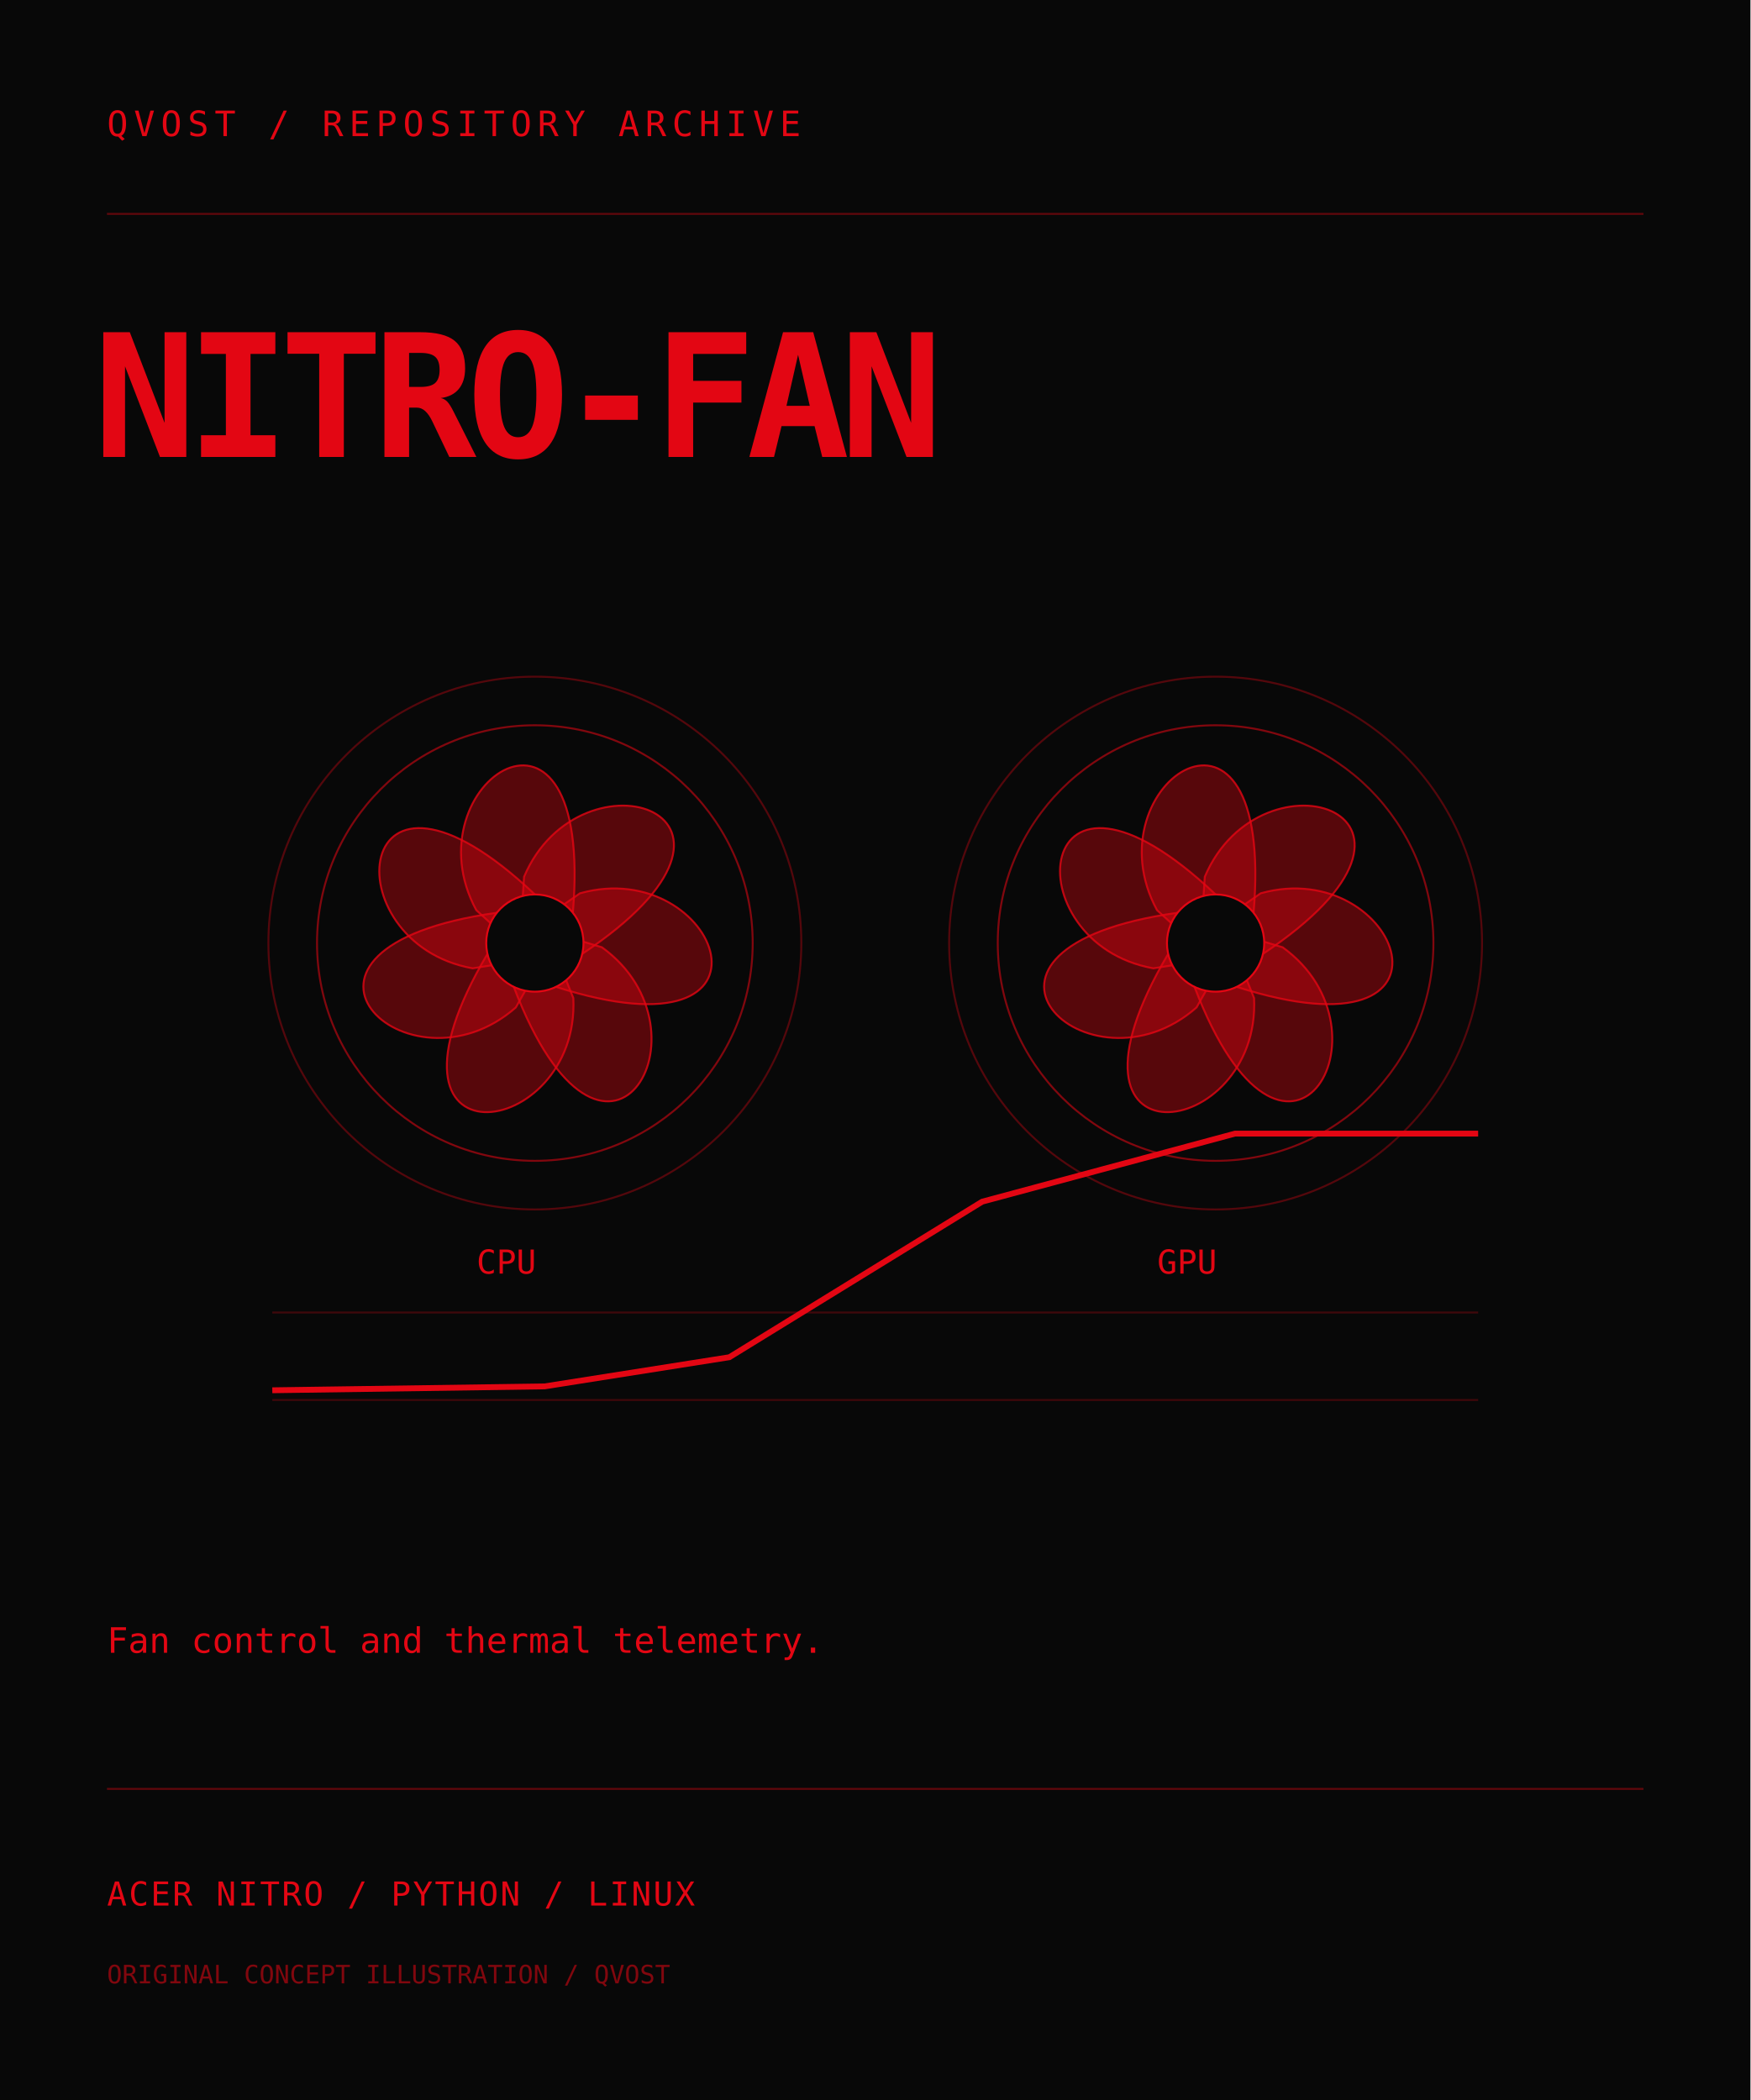
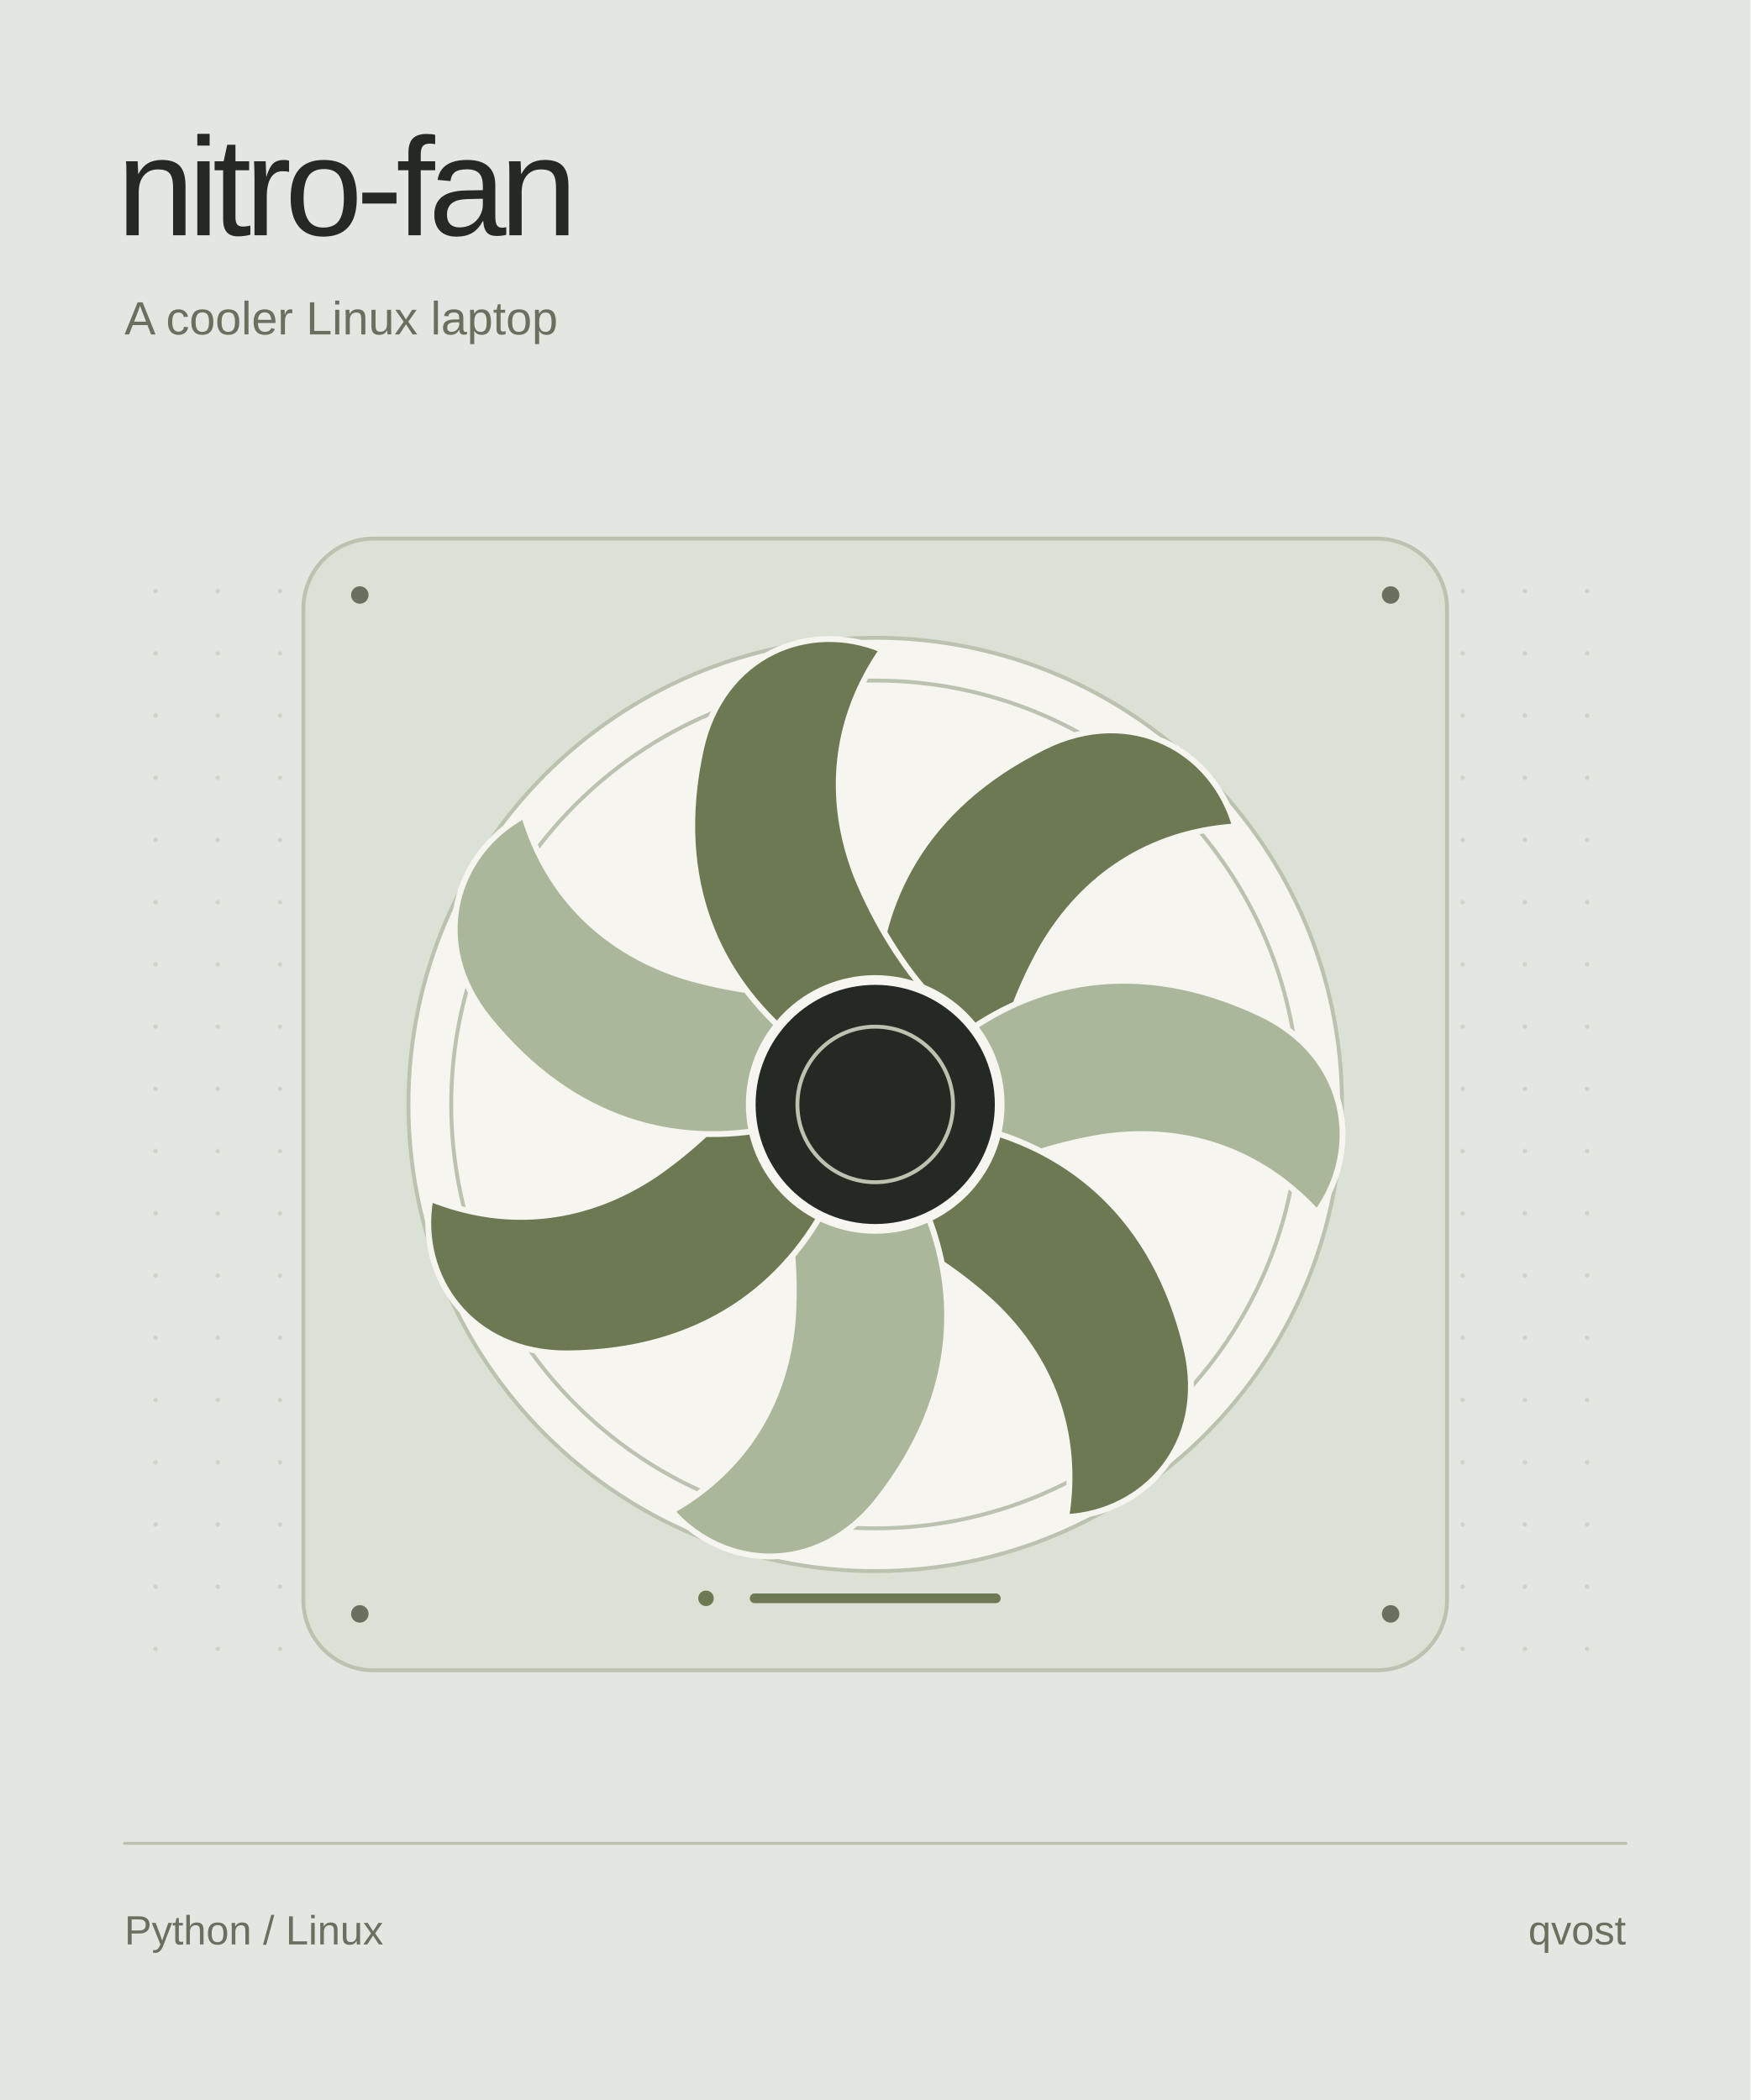
- <svg xmlns="http://www.w3.org/2000/svg" width="900" height="1080" viewBox="0 0 900 1080" role="img" aria-labelledby="title description">
-   <rect width="900" height="1080" fill="#080808" />
-   <g fill="#e30613" font-family="monospace">
-     <path d="M55 110H845M55 920H845" fill="none" stroke="#e30613" stroke-opacity=".4" />
-     <text x="55" y="70" font-size="18" letter-spacing="3">QVOST / REPOSITORY ARCHIVE</text>
-     <text x="48" y="235" font-size="88" font-weight="700" letter-spacing="-5">NITRO-FAN</text>
-     <g stroke="#e30613" fill="none">
-       <circle cx="275" cy="485" r="137" opacity=".35" />
-       <circle cx="275" cy="485" r="112" opacity=".55" />
-       <path d="M275 460c-95-90-105 25-32 38l25-4z" transform="rotate(0.00 275 485)" fill="#e30613" fill-opacity=".36" stroke-opacity=".8" />
-       <path d="M275 460c-95-90-105 25-32 38l25-4z" transform="rotate(51.43 275 485)" fill="#e30613" fill-opacity=".36" stroke-opacity=".8" />
-       <path d="M275 460c-95-90-105 25-32 38l25-4z" transform="rotate(102.86 275 485)" fill="#e30613" fill-opacity=".36" stroke-opacity=".8" />
-       <path d="M275 460c-95-90-105 25-32 38l25-4z" transform="rotate(154.29 275 485)" fill="#e30613" fill-opacity=".36" stroke-opacity=".8" />
-       <path d="M275 460c-95-90-105 25-32 38l25-4z" transform="rotate(205.71 275 485)" fill="#e30613" fill-opacity=".36" stroke-opacity=".8" />
-       <path d="M275 460c-95-90-105 25-32 38l25-4z" transform="rotate(257.14 275 485)" fill="#e30613" fill-opacity=".36" stroke-opacity=".8" />
-       <path d="M275 460c-95-90-105 25-32 38l25-4z" transform="rotate(308.57 275 485)" fill="#e30613" fill-opacity=".36" stroke-opacity=".8" />
-       <circle cx="275" cy="485" r="25" fill="#080808" />
-       <circle cx="625" cy="485" r="137" opacity=".35" />
-       <circle cx="625" cy="485" r="112" opacity=".55" />
-       <path d="M625 460c-95-90-105 25-32 38l25-4z" transform="rotate(0.00 625 485)" fill="#e30613" fill-opacity=".36" stroke-opacity=".8" />
-       <path d="M625 460c-95-90-105 25-32 38l25-4z" transform="rotate(51.43 625 485)" fill="#e30613" fill-opacity=".36" stroke-opacity=".8" />
-       <path d="M625 460c-95-90-105 25-32 38l25-4z" transform="rotate(102.86 625 485)" fill="#e30613" fill-opacity=".36" stroke-opacity=".8" />
-       <path d="M625 460c-95-90-105 25-32 38l25-4z" transform="rotate(154.29 625 485)" fill="#e30613" fill-opacity=".36" stroke-opacity=".8" />
-       <path d="M625 460c-95-90-105 25-32 38l25-4z" transform="rotate(205.71 625 485)" fill="#e30613" fill-opacity=".36" stroke-opacity=".8" />
-       <path d="M625 460c-95-90-105 25-32 38l25-4z" transform="rotate(257.14 625 485)" fill="#e30613" fill-opacity=".36" stroke-opacity=".8" />
-       <path d="M625 460c-95-90-105 25-32 38l25-4z" transform="rotate(308.57 625 485)" fill="#e30613" fill-opacity=".36" stroke-opacity=".8" />
-       <circle cx="625" cy="485" r="25" fill="#080808" />
-       <path d="M140 720h620M140 675h620" opacity=".25" />
-       <path d="M140 715l140-2 95-15 130-80 130-35h125" stroke-width="3" />
-     </g>
-     <text x="245" y="655" font-size="17">CPU</text>
-     <text x="595" y="655" font-size="17">GPU</text>
-     <text x="55" y="850" font-size="18">Fan control and thermal telemetry.</text>
-     <text x="55" y="980" font-size="17" letter-spacing="1">ACER NITRO / PYTHON / LINUX</text>
-     <text x="55" y="1020" font-size="13" opacity=".55">ORIGINAL CONCEPT ILLUSTRATION / QVOST</text>
+ <svg xmlns="http://www.w3.org/2000/svg" width="900" height="1080" viewBox="0 0 900 1080" role="img" aria-labelledby="title desc">
+   <defs>
+     <pattern id="dot-grid" width="32" height="32" patternUnits="userSpaceOnUse">
+       <circle cx="16" cy="16" r="1.15" fill="#bbc2b0" opacity=".55" />
+     </pattern>
+   </defs>
+   <rect width="900" height="1080" fill="#e3e7e2" />
+   <rect x="54" y="274" width="792" height="590" fill="url(#dot-grid)" />
+   <text x="60" y="121" fill="#242923" font-family="Arial, Helvetica, sans-serif" font-size="72" letter-spacing="-3.4">nitro-fan</text>
+   <text x="64" y="172" fill="#69705f" font-family="Arial, Helvetica, sans-serif" font-size="24">A cooler Linux laptop</text>
+   <rect x="156" y="277" width="588" height="582" rx="36" fill="#dce1d6" stroke="#bbc2b0" stroke-width="2" />
+   <circle cx="185" cy="306" r="4.5" fill="#69705f" stroke="none" stroke-width="2" />
+   <circle cx="715" cy="306" r="4.5" fill="#69705f" stroke="none" stroke-width="2" />
+   <circle cx="185" cy="830" r="4.5" fill="#69705f" stroke="none" stroke-width="2" />
+   <circle cx="715" cy="830" r="4.5" fill="#69705f" stroke="none" stroke-width="2" />
+   <circle cx="450" cy="568" r="240" fill="#f6f5ef" stroke="#bbc2b0" stroke-width="2" />
+   <circle cx="450" cy="568" r="218" fill="none" stroke="#bbc2b0" stroke-width="2" />
+   <g transform="rotate(0 450 568)">
+     <path d="M450 514C451 465 474 415 537 384C582 362 624 386 635 425C591 428 557 451 536 487C523 510 514 536 511 557Z" fill="#6c7952" stroke="#f6f5ef" stroke-width="3" />
  </g>
+   <g transform="rotate(51.42857 450 568)">
+     <path d="M450 514C451 465 474 415 537 384C582 362 624 386 635 425C591 428 557 451 536 487C523 510 514 536 511 557Z" fill="#abb79b" stroke="#f6f5ef" stroke-width="3" />
+   </g>
+   <g transform="rotate(102.8571 450 568)">
+     <path d="M450 514C451 465 474 415 537 384C582 362 624 386 635 425C591 428 557 451 536 487C523 510 514 536 511 557Z" fill="#6c7952" stroke="#f6f5ef" stroke-width="3" />
+   </g>
+   <g transform="rotate(154.2857 450 568)">
+     <path d="M450 514C451 465 474 415 537 384C582 362 624 386 635 425C591 428 557 451 536 487C523 510 514 536 511 557Z" fill="#abb79b" stroke="#f6f5ef" stroke-width="3" />
+   </g>
+   <g transform="rotate(205.7143 450 568)">
+     <path d="M450 514C451 465 474 415 537 384C582 362 624 386 635 425C591 428 557 451 536 487C523 510 514 536 511 557Z" fill="#6c7952" stroke="#f6f5ef" stroke-width="3" />
+   </g>
+   <g transform="rotate(257.1429 450 568)">
+     <path d="M450 514C451 465 474 415 537 384C582 362 624 386 635 425C591 428 557 451 536 487C523 510 514 536 511 557Z" fill="#abb79b" stroke="#f6f5ef" stroke-width="3" />
+   </g>
+   <g transform="rotate(308.5714 450 568)">
+     <path d="M450 514C451 465 474 415 537 384C582 362 624 386 635 425C591 428 557 451 536 487C523 510 514 536 511 557Z" fill="#6c7952" stroke="#f6f5ef" stroke-width="3" />
+   </g>
+   <circle cx="450" cy="568" r="64" fill="#242923" stroke="#f6f5ef" stroke-width="5" />
+   <circle cx="450" cy="568" r="40" fill="none" stroke="#bbc2b0" stroke-width="2" />
+   <path d="M388 822h124" fill="none" stroke="#6c7952" stroke-width="5" stroke-linecap="round" stroke-linejoin="round" />
+   <circle cx="363" cy="822" r="4" fill="#6c7952" stroke="none" stroke-width="2" />
+   <path d="M64 948H836" fill="none" stroke="#bbc2b0" stroke-width="1.5" stroke-linecap="round" stroke-linejoin="round" />
+   <text x="64" y="1000" fill="#69705f" font-family="Arial, Helvetica, sans-serif" font-size="21">Python / Linux</text>
+   <text x="836" y="1000" fill="#69705f" font-family="Arial, Helvetica, sans-serif" font-size="21" text-anchor="end">qvost</text>
</svg>
